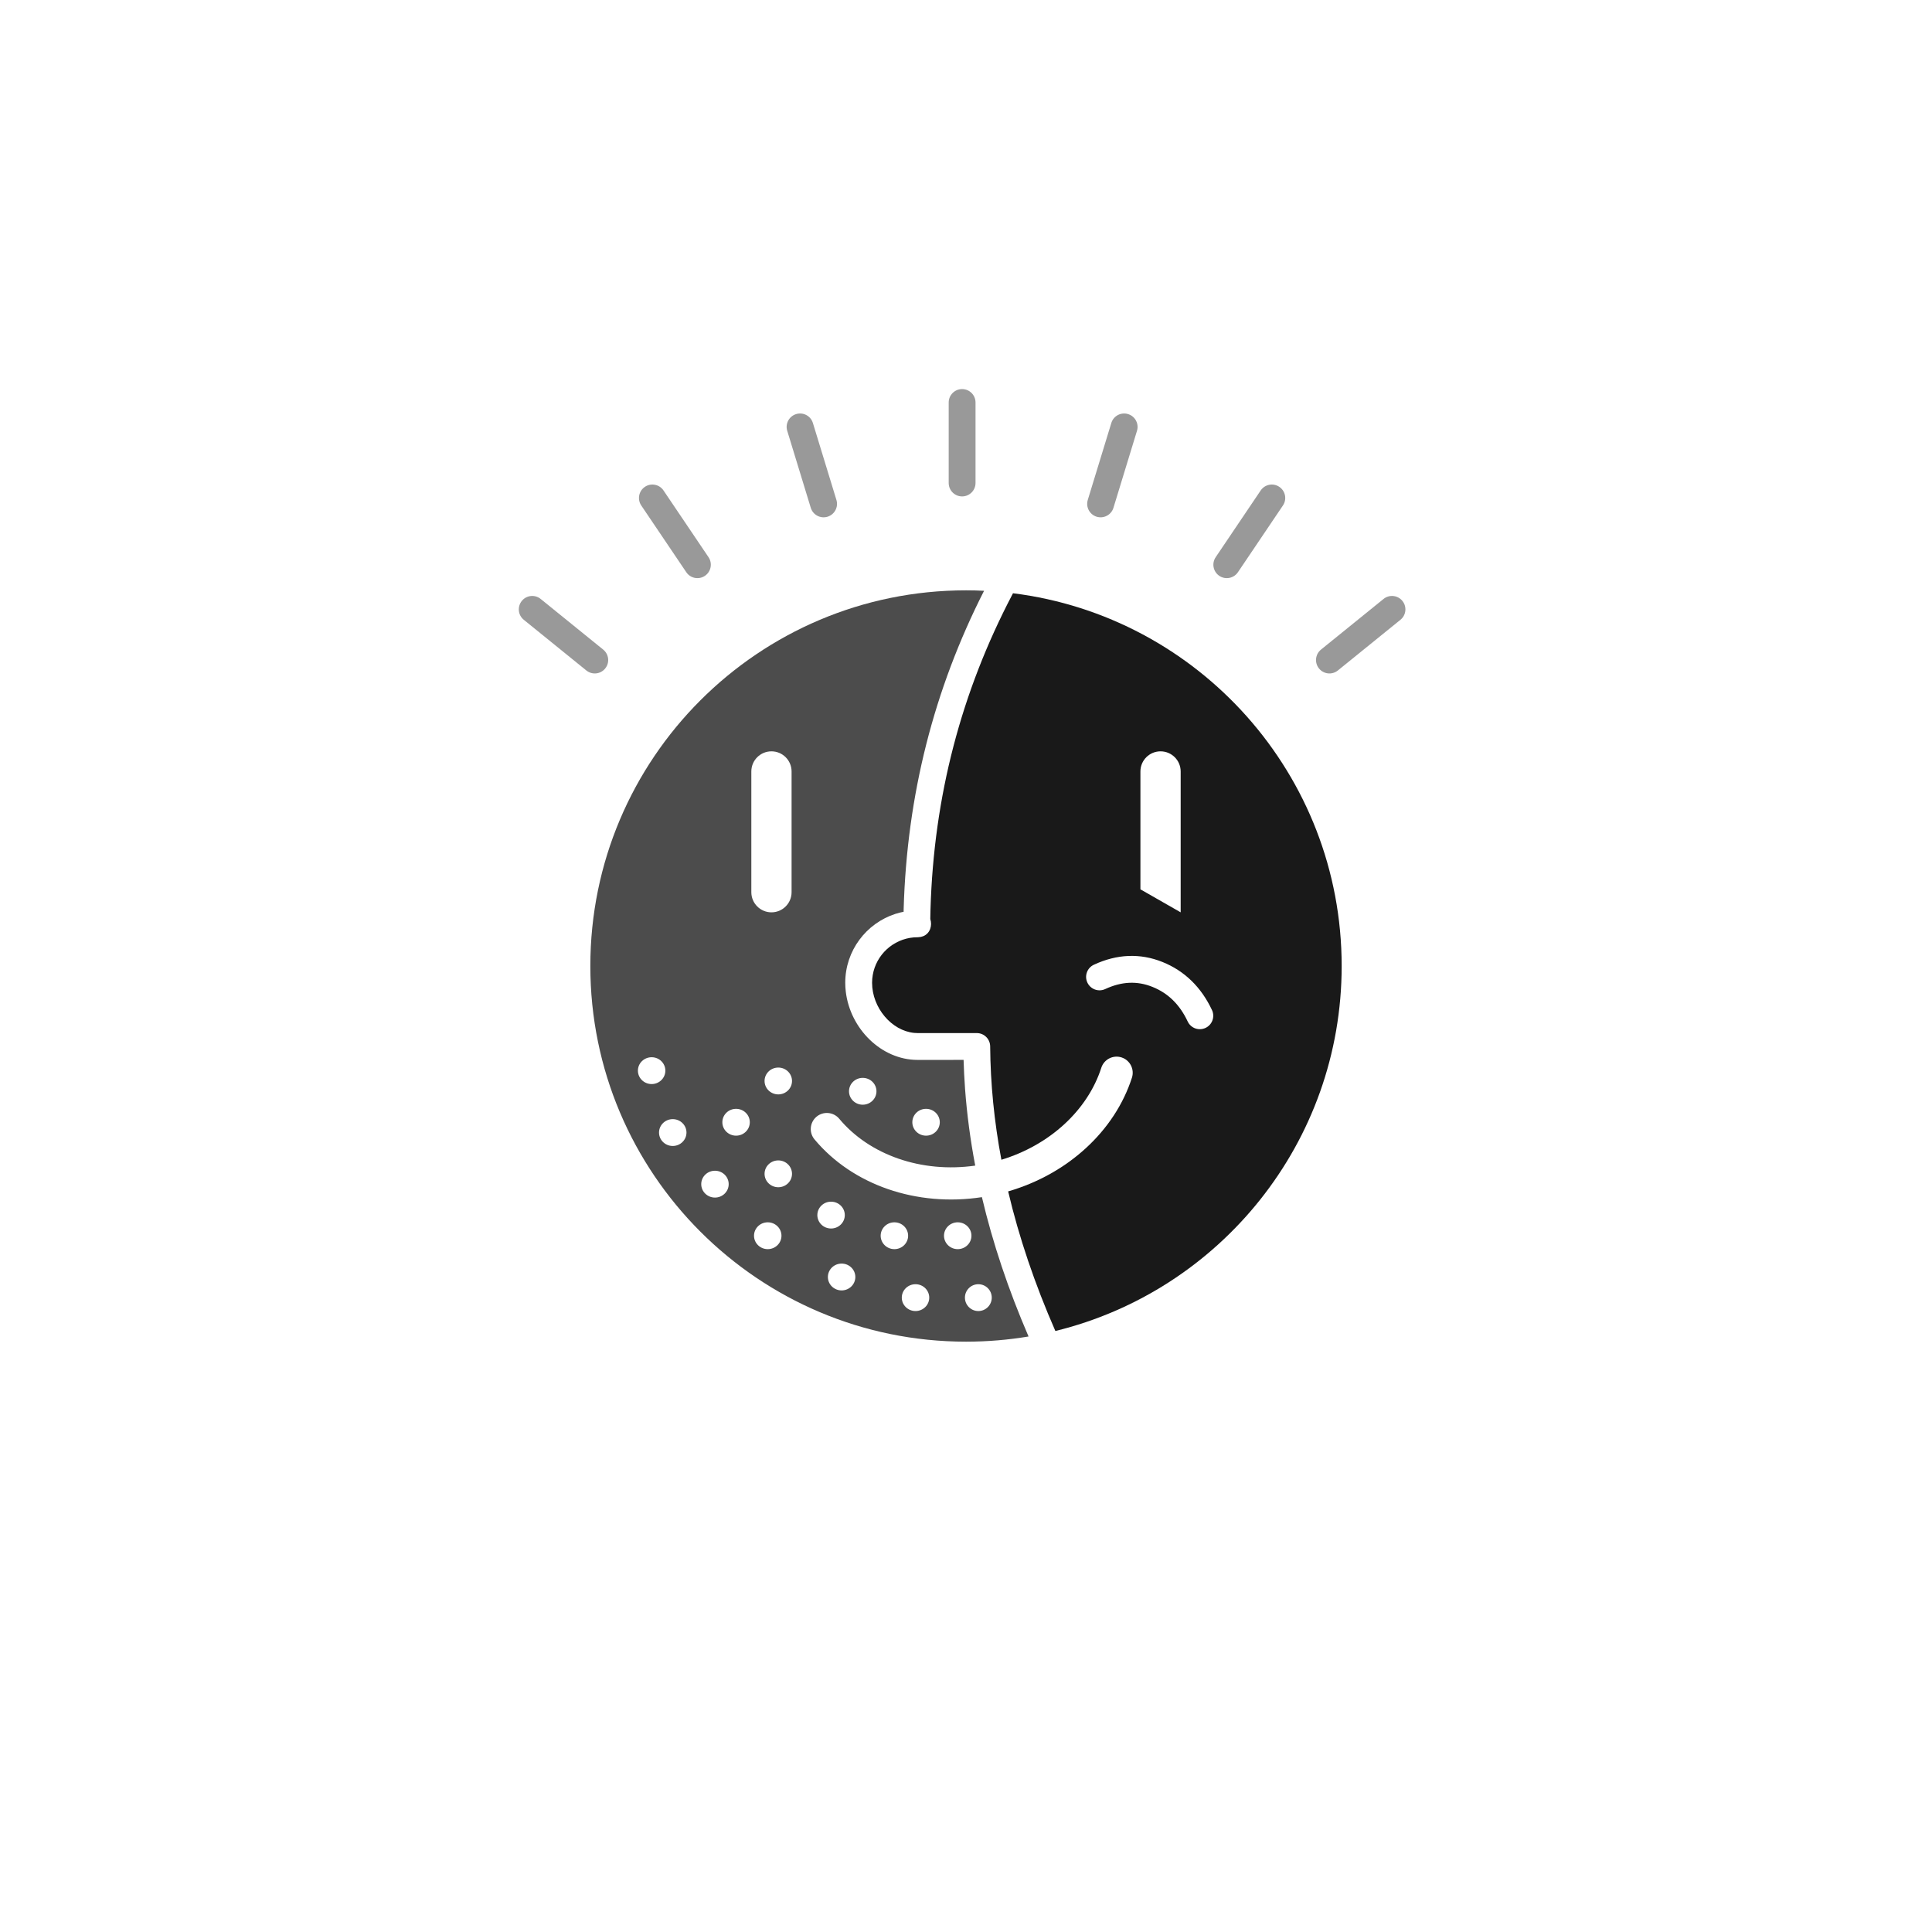
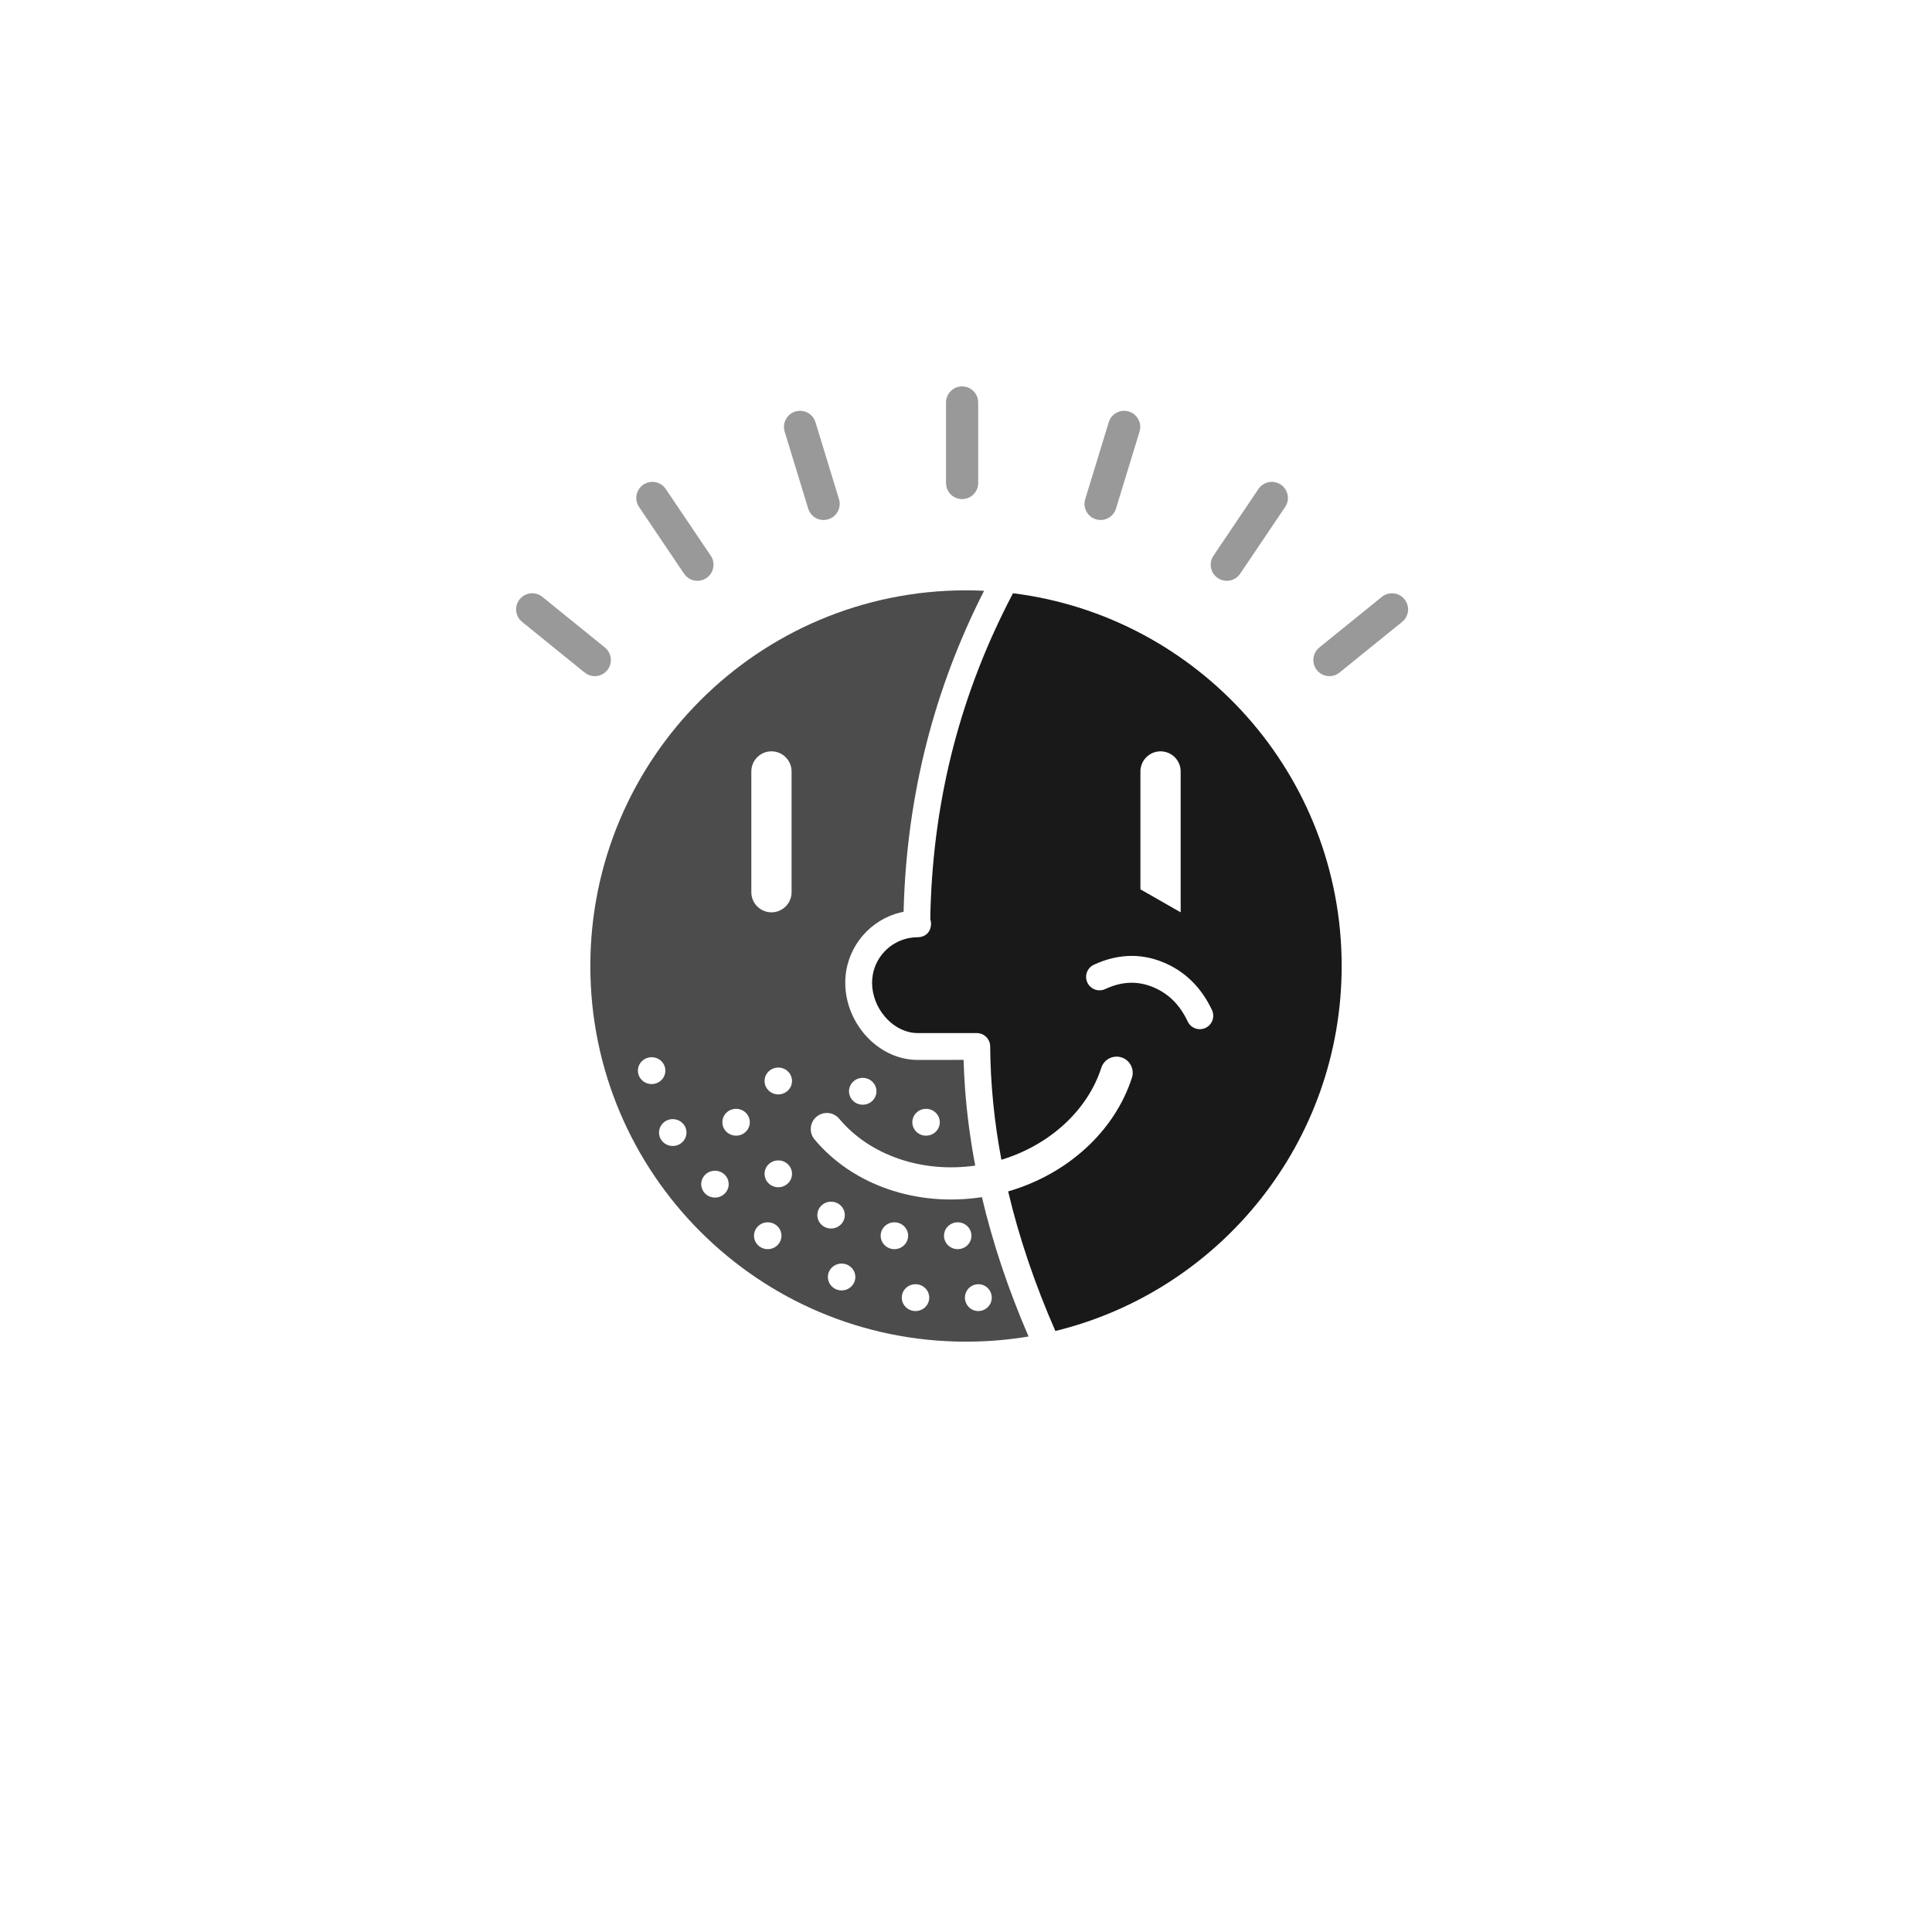
<svg xmlns="http://www.w3.org/2000/svg" id="avatar" class="avatar-dark" width="72px" height="72px" viewBox="0 0 72 72" version="1.1">
  <g id="avatar.dark" stroke="none" stroke-width="1" fill="none" fill-rule="evenodd">
    <path d="M36,22 C36.226,22 36.451,22.005 36.673,22.017 C34.803,25.697 33.801,29.629 33.677,33.868 L33.677,33.868 L33.675,33.979 L33.535,34.01 L33.37,34.057 C32.285,34.407 31.5,35.424 31.5,36.624 L31.5,36.624 L31.505,36.792 L31.52,36.957 C31.683,38.331 32.836,39.5 34.2,39.5 L34.2,39.5 L35.91,39.499 L35.931,40.03 L35.965,40.581 C36.035,41.526 36.161,42.478 36.344,43.439 C34.336,43.724 32.402,43.042 31.276,41.693 C31.063,41.438 30.685,41.404 30.43,41.616 C30.176,41.829 30.142,42.207 30.354,42.461 C31.77,44.159 34.157,44.987 36.593,44.614 C36.996,46.324 37.575,48.054 38.331,49.807 C37.573,49.934 36.794,50 36,50 C28.268,50 22,43.732 22,36 C22,28.268 28.268,22 36,22 Z M34.118,47.859 C33.836,47.859 33.607,48.083 33.607,48.359 C33.607,48.635 33.836,48.859 34.118,48.859 C34.401,48.859 34.63,48.635 34.63,48.359 C34.63,48.083 34.401,47.859 34.118,47.859 Z M36.46,47.859 C36.184,47.859 35.96,48.083 35.96,48.359 C35.96,48.635 36.184,48.859 36.46,48.859 C36.736,48.859 36.96,48.635 36.96,48.359 C36.96,48.083 36.736,47.859 36.46,47.859 Z M31.365,47.09 C31.082,47.09 30.853,47.314 30.853,47.59 C30.853,47.866 31.082,48.09 31.365,48.09 C31.647,48.09 31.876,47.866 31.876,47.59 C31.876,47.314 31.647,47.09 31.365,47.09 Z M28.611,45.552 C28.329,45.552 28.1,45.776 28.1,46.052 C28.1,46.328 28.329,46.552 28.611,46.552 C28.894,46.552 29.123,46.328 29.123,46.052 C29.123,45.776 28.894,45.552 28.611,45.552 Z M35.691,45.552 C35.409,45.552 35.18,45.776 35.18,46.052 C35.18,46.328 35.409,46.552 35.691,46.552 C35.974,46.552 36.203,46.328 36.203,46.052 C36.203,45.776 35.974,45.552 35.691,45.552 Z M33.331,45.552 C33.049,45.552 32.82,45.776 32.82,46.052 C32.82,46.328 33.049,46.552 33.331,46.552 C33.614,46.552 33.843,46.328 33.843,46.052 C33.843,45.776 33.614,45.552 33.331,45.552 Z M30.971,44.783 C30.689,44.783 30.46,45.007 30.46,45.283 C30.46,45.559 30.689,45.783 30.971,45.783 C31.254,45.783 31.483,45.559 31.483,45.283 C31.483,45.007 31.254,44.783 30.971,44.783 Z M26.645,43.63 C26.362,43.63 26.133,43.853 26.133,44.13 C26.133,44.406 26.362,44.63 26.645,44.63 C26.927,44.63 27.156,44.406 27.156,44.13 C27.156,43.853 26.927,43.63 26.645,43.63 Z M29.005,43.245 C28.722,43.245 28.493,43.469 28.493,43.745 C28.493,44.021 28.722,44.245 29.005,44.245 C29.287,44.245 29.516,44.021 29.516,43.745 C29.516,43.469 29.287,43.245 29.005,43.245 Z M25.071,41.707 C24.789,41.707 24.56,41.931 24.56,42.207 C24.56,42.483 24.789,42.707 25.071,42.707 C25.354,42.707 25.583,42.483 25.583,42.207 C25.583,41.931 25.354,41.707 25.071,41.707 Z M27.431,41.323 C27.149,41.323 26.92,41.546 26.92,41.823 C26.92,42.099 27.149,42.323 27.431,42.323 C27.714,42.323 27.943,42.099 27.943,41.823 C27.943,41.546 27.714,41.323 27.431,41.323 Z M34.511,41.323 C34.229,41.323 34,41.546 34,41.823 C34,42.099 34.229,42.323 34.511,42.323 C34.794,42.323 35.023,42.099 35.023,41.823 C35.023,41.546 34.794,41.323 34.511,41.323 Z M32.151,40.169 C31.869,40.169 31.64,40.393 31.64,40.669 C31.64,40.945 31.869,41.169 32.151,41.169 C32.434,41.169 32.663,40.945 32.663,40.669 C32.663,40.393 32.434,40.169 32.151,40.169 Z M29.005,39.785 C28.722,39.785 28.493,40.008 28.493,40.285 C28.493,40.561 28.722,40.785 29.005,40.785 C29.287,40.785 29.516,40.561 29.516,40.285 C29.516,40.008 29.287,39.785 29.005,39.785 Z M24.285,39.4 C24.002,39.4 23.773,39.624 23.773,39.9 C23.773,40.176 24.002,40.4 24.285,40.4 C24.567,40.4 24.796,40.176 24.796,39.9 C24.796,39.624 24.567,39.4 24.285,39.4 Z M28.75,28 C28.336,28 28,28.336 28,28.75 L28,28.75 L28,33.25 C28,33.664 28.336,34 28.75,34 C29.164,34 29.5,33.664 29.5,33.25 L29.5,33.25 L29.5,28.75 C29.5,28.336 29.164,28 28.75,28 Z" id="Combined-Shape" fill="#000000" fill-rule="nonzero" opacity="0.7" />
    <path d="M37.752,22.109 C44.657,22.97 50,28.861 50,36 C50,42.584 45.455,48.107 39.33,49.602 C38.56,47.842 37.973,46.107 37.571,44.4 C39.793,43.756 41.543,42.152 42.184,40.162 C42.285,39.847 42.112,39.509 41.797,39.407 C41.481,39.305 41.143,39.479 41.042,39.794 C40.535,41.369 39.13,42.671 37.319,43.221 C37.051,41.794 36.911,40.386 36.901,38.996 C36.899,38.721 36.675,38.499 36.401,38.5 L36.401,38.5 L34.2,38.5 L34.066,38.493 C33.226,38.41 32.5,37.557 32.5,36.624 L32.5,36.624 L32.506,36.478 L32.525,36.335 C32.654,35.583 33.28,35 34.053,34.934 L34.053,34.934 L34.215,34.928 L34.318,34.916 L34.409,34.888 C34.663,34.783 34.749,34.492 34.669,34.249 L34.669,34.249 L34.677,33.882 C34.802,29.676 35.821,25.792 37.727,22.156 L37.727,22.156 Z M43.323,35.851 C42.49,35.516 41.627,35.552 40.765,35.953 C40.515,36.069 40.406,36.367 40.523,36.617 C40.639,36.867 40.936,36.976 41.187,36.86 C41.803,36.574 42.379,36.549 42.95,36.779 C43.532,37.013 43.964,37.435 44.262,38.068 C44.379,38.318 44.677,38.425 44.927,38.307 C45.177,38.19 45.284,37.892 45.167,37.642 C44.764,36.786 44.145,36.182 43.323,35.851 Z M43.25,28 C42.836,28 42.5,28.336 42.5,28.75 L42.5,28.75 L42.5,33.143 L44,34 L44,28.75 C44,28.336 43.664,28 43.25,28 Z" id="Combined-Shape" fill="#000000" fill-rule="nonzero" opacity="0.9" />
-     <path d="M52.264,22.395 C52.438,22.61 52.405,22.925 52.19,23.098 L49.859,24.986 C49.644,25.16 49.329,25.127 49.155,24.912 C48.982,24.698 49.015,24.383 49.229,24.209 L51.561,22.321 C51.775,22.147 52.09,22.18 52.264,22.395 Z M20.149,22.321 L22.48,24.209 C22.695,24.383 22.728,24.698 22.554,24.912 C22.381,25.127 22.066,25.16 21.851,24.986 L19.52,23.098 C19.305,22.925 19.272,22.61 19.446,22.395 C19.619,22.18 19.934,22.147 20.149,22.321 Z M47.676,18.143 C47.905,18.298 47.966,18.609 47.811,18.838 L46.134,21.325 C45.979,21.554 45.668,21.614 45.439,21.46 C45.211,21.305 45.15,20.994 45.305,20.765 L46.982,18.278 C47.137,18.049 47.447,17.989 47.676,18.143 Z M24.727,18.278 L26.405,20.765 C26.559,20.994 26.499,21.305 26.27,21.46 C26.041,21.614 25.73,21.554 25.576,21.325 L23.898,18.838 C23.744,18.609 23.804,18.298 24.033,18.143 C24.262,17.989 24.573,18.049 24.727,18.278 Z M42.04,15.432 C42.304,15.512 42.453,15.792 42.372,16.056 L41.495,18.925 C41.414,19.189 41.134,19.337 40.87,19.257 C40.606,19.176 40.458,18.896 40.538,18.632 L41.416,15.763 C41.496,15.499 41.776,15.351 42.04,15.432 Z M30.294,15.763 L31.171,18.632 C31.252,18.896 31.103,19.176 30.839,19.257 C30.575,19.337 30.296,19.189 30.215,18.925 L29.338,16.056 C29.257,15.792 29.406,15.512 29.67,15.432 C29.934,15.351 30.213,15.499 30.294,15.763 Z M35.855,14.5 C36.131,14.5 36.355,14.724 36.355,15 L36.355,18 C36.355,18.276 36.131,18.5 35.855,18.5 C35.579,18.5 35.355,18.276 35.355,18 L35.355,15 C35.355,14.724 35.579,14.5 35.855,14.5 Z" id="Combined-Shape" fill="#000000" opacity="0.4" />
+     <path d="M51.498,22.243 C51.755,22.035 52.133,22.075 52.342,22.332 C52.527,22.561 52.516,22.885 52.331,23.101 L52.253,23.176 L49.921,25.064 C49.664,25.273 49.286,25.233 49.078,24.975 C48.892,24.746 48.903,24.422 49.089,24.207 L49.166,24.131 L51.498,22.243 Z M19.368,22.332 C19.553,22.103 19.872,22.046 20.122,22.183 L20.212,22.243 L22.543,24.131 C22.801,24.34 22.841,24.718 22.632,24.975 C22.447,25.204 22.128,25.261 21.878,25.124 L21.788,25.064 L19.457,23.176 C19.199,22.967 19.159,22.59 19.368,22.332 Z M46.899,18.222 C47.085,17.948 47.457,17.875 47.732,18.06 C47.979,18.227 48.063,18.546 47.942,18.808 L47.894,18.893 L46.217,21.381 C46.031,21.655 45.658,21.728 45.384,21.542 C45.136,21.376 45.053,21.057 45.174,20.795 L45.222,20.71 L46.899,18.222 Z M23.977,18.06 C24.225,17.894 24.551,17.936 24.749,18.146 L24.81,18.222 L26.488,20.71 C26.673,20.984 26.601,21.357 26.326,21.542 C26.079,21.709 25.752,21.667 25.554,21.457 L25.493,21.381 L23.816,18.893 C23.63,18.619 23.703,18.246 23.977,18.06 Z M41.32,15.734 C41.417,15.417 41.752,15.239 42.069,15.336 C42.354,15.423 42.527,15.703 42.488,15.99 L42.467,16.085 L41.59,18.954 C41.493,19.271 41.158,19.449 40.841,19.352 C40.556,19.265 40.383,18.985 40.422,18.699 L40.443,18.603 L41.32,15.734 Z M29.64,15.336 C29.926,15.249 30.226,15.384 30.354,15.643 L30.39,15.734 L31.267,18.603 C31.364,18.92 31.185,19.255 30.868,19.352 C30.583,19.44 30.283,19.304 30.155,19.045 L30.119,18.954 L29.242,16.085 C29.145,15.768 29.324,15.433 29.64,15.336 Z M35.855,14.4 C36.153,14.4 36.4,14.618 36.447,14.903 L36.455,15 L36.455,18 C36.455,18.331 36.186,18.6 35.855,18.6 C35.557,18.6 35.309,18.382 35.263,18.097 L35.255,18 L35.255,15 C35.255,14.669 35.523,14.4 35.855,14.4 Z" id="Combined-Shape" fill="#000000" fill-rule="nonzero" opacity="0.4" />
  </g>
</svg>
